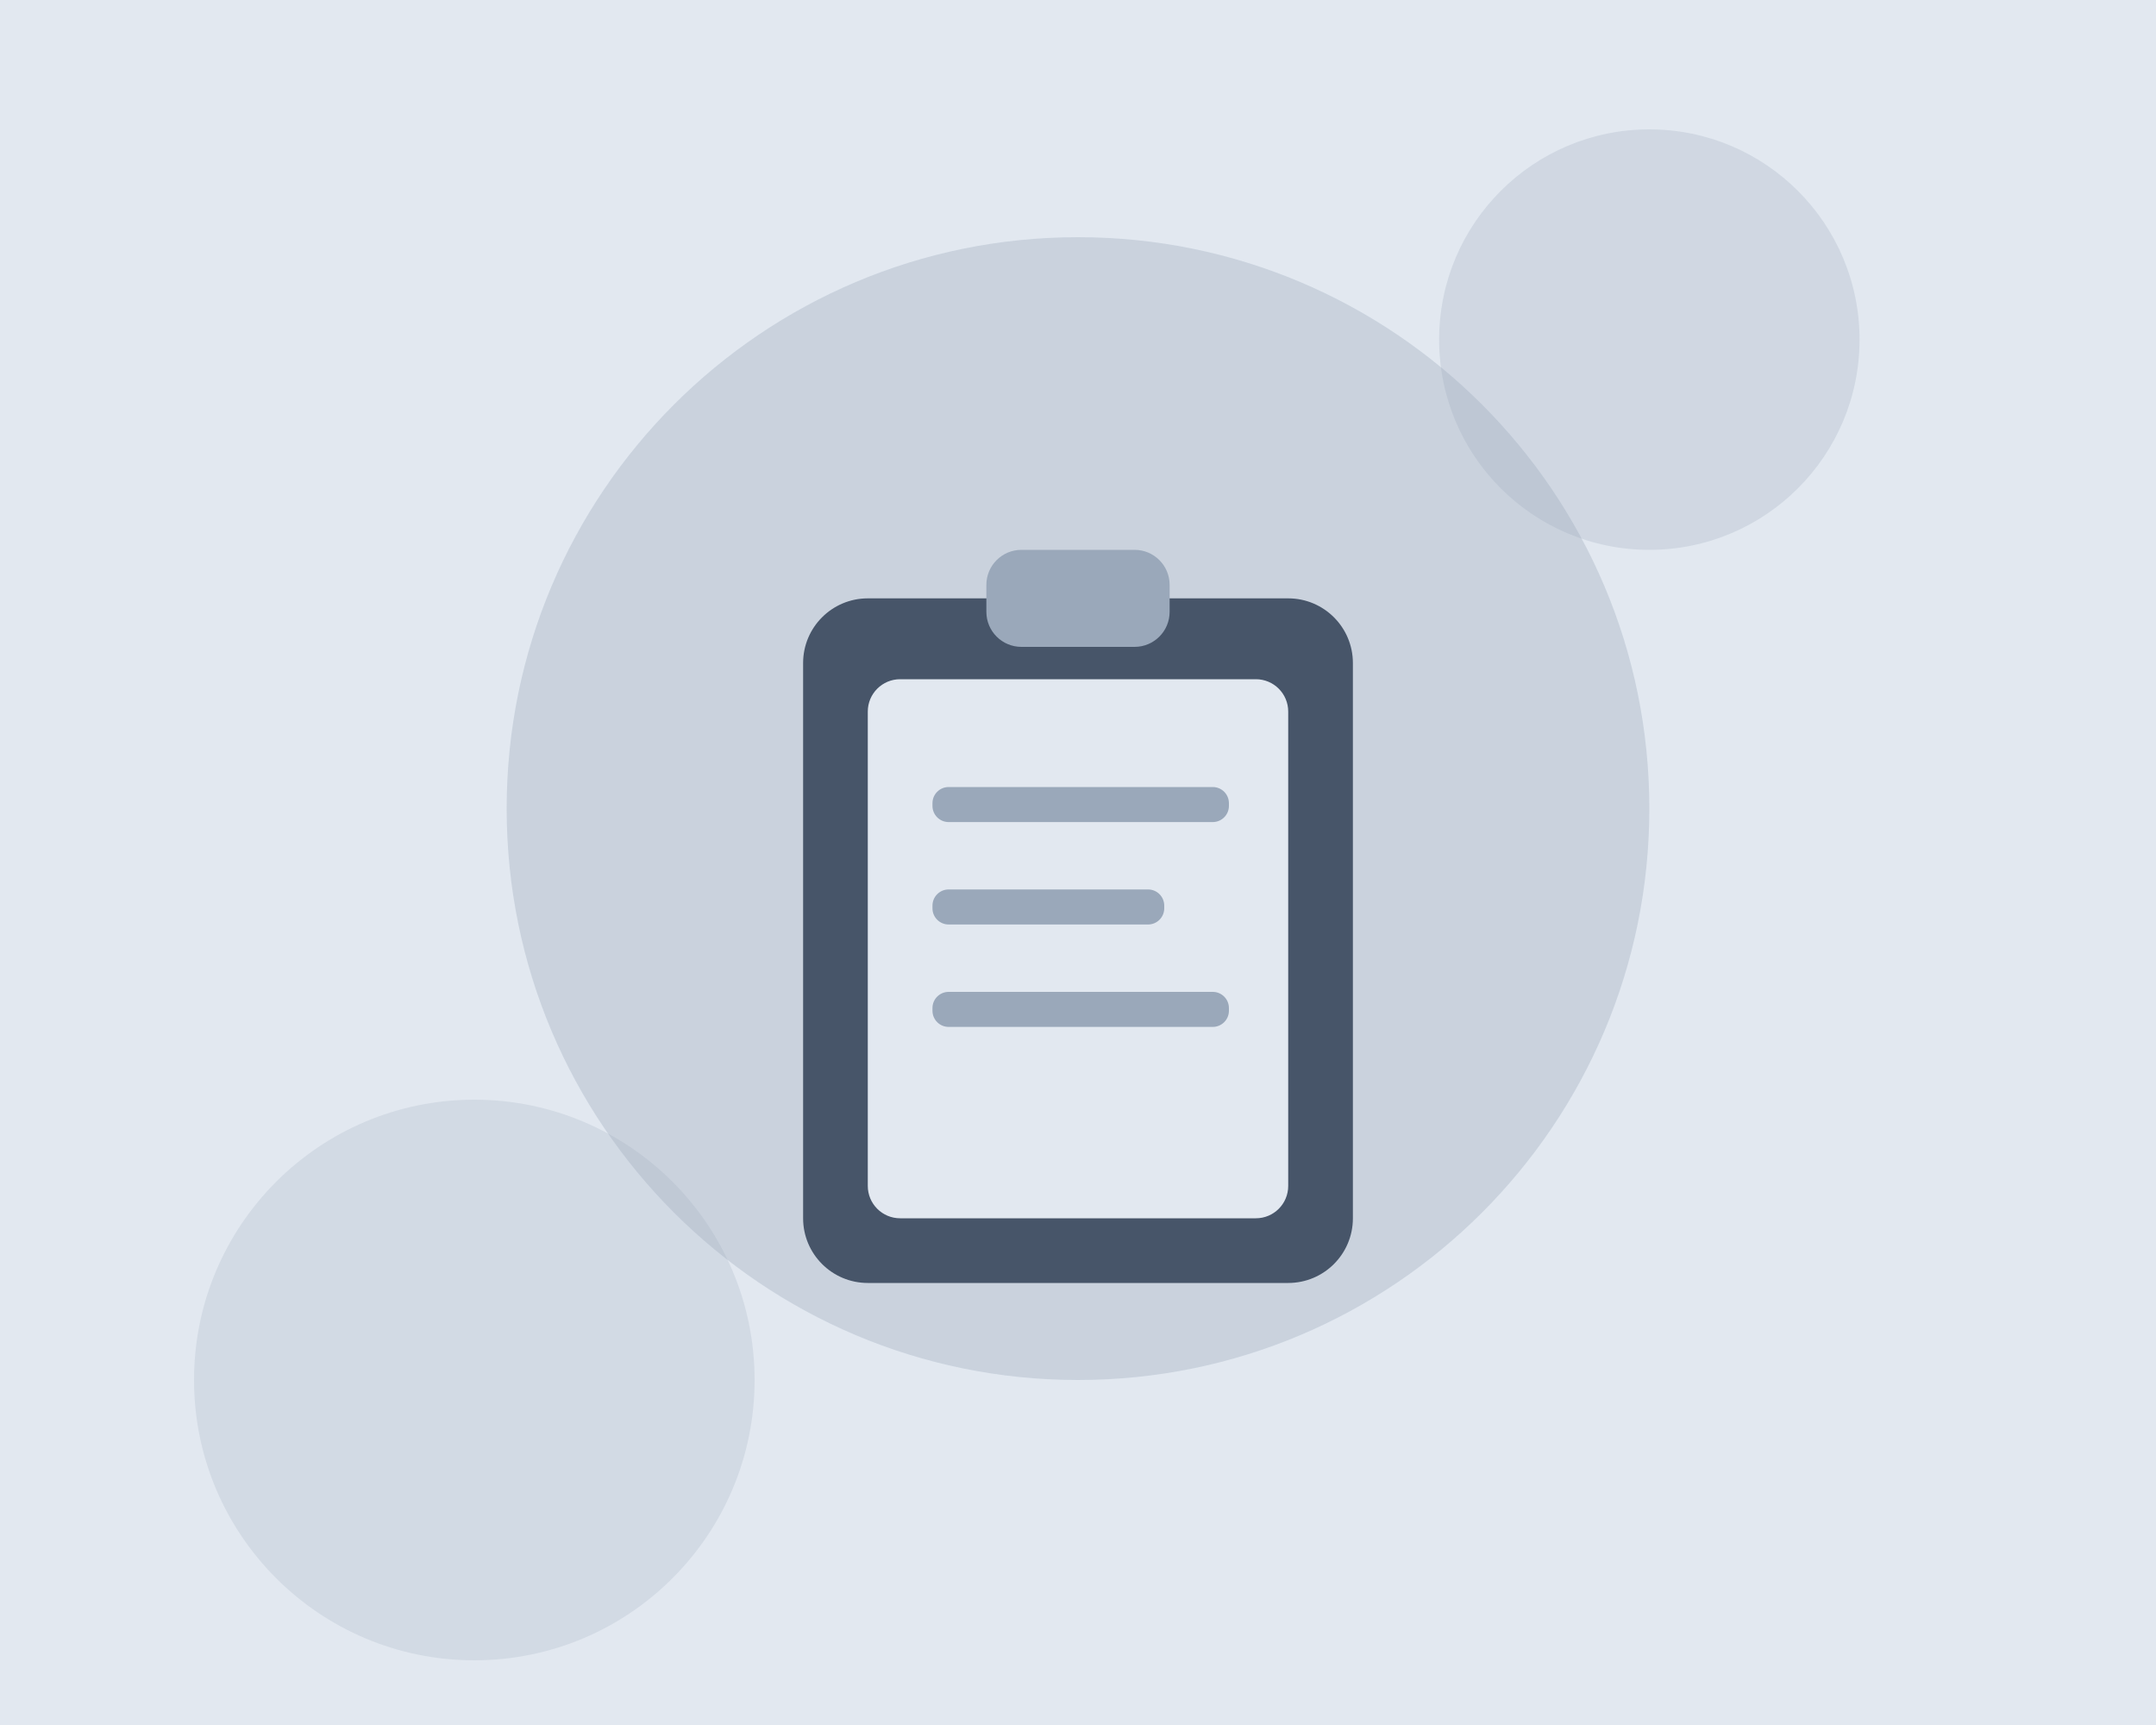
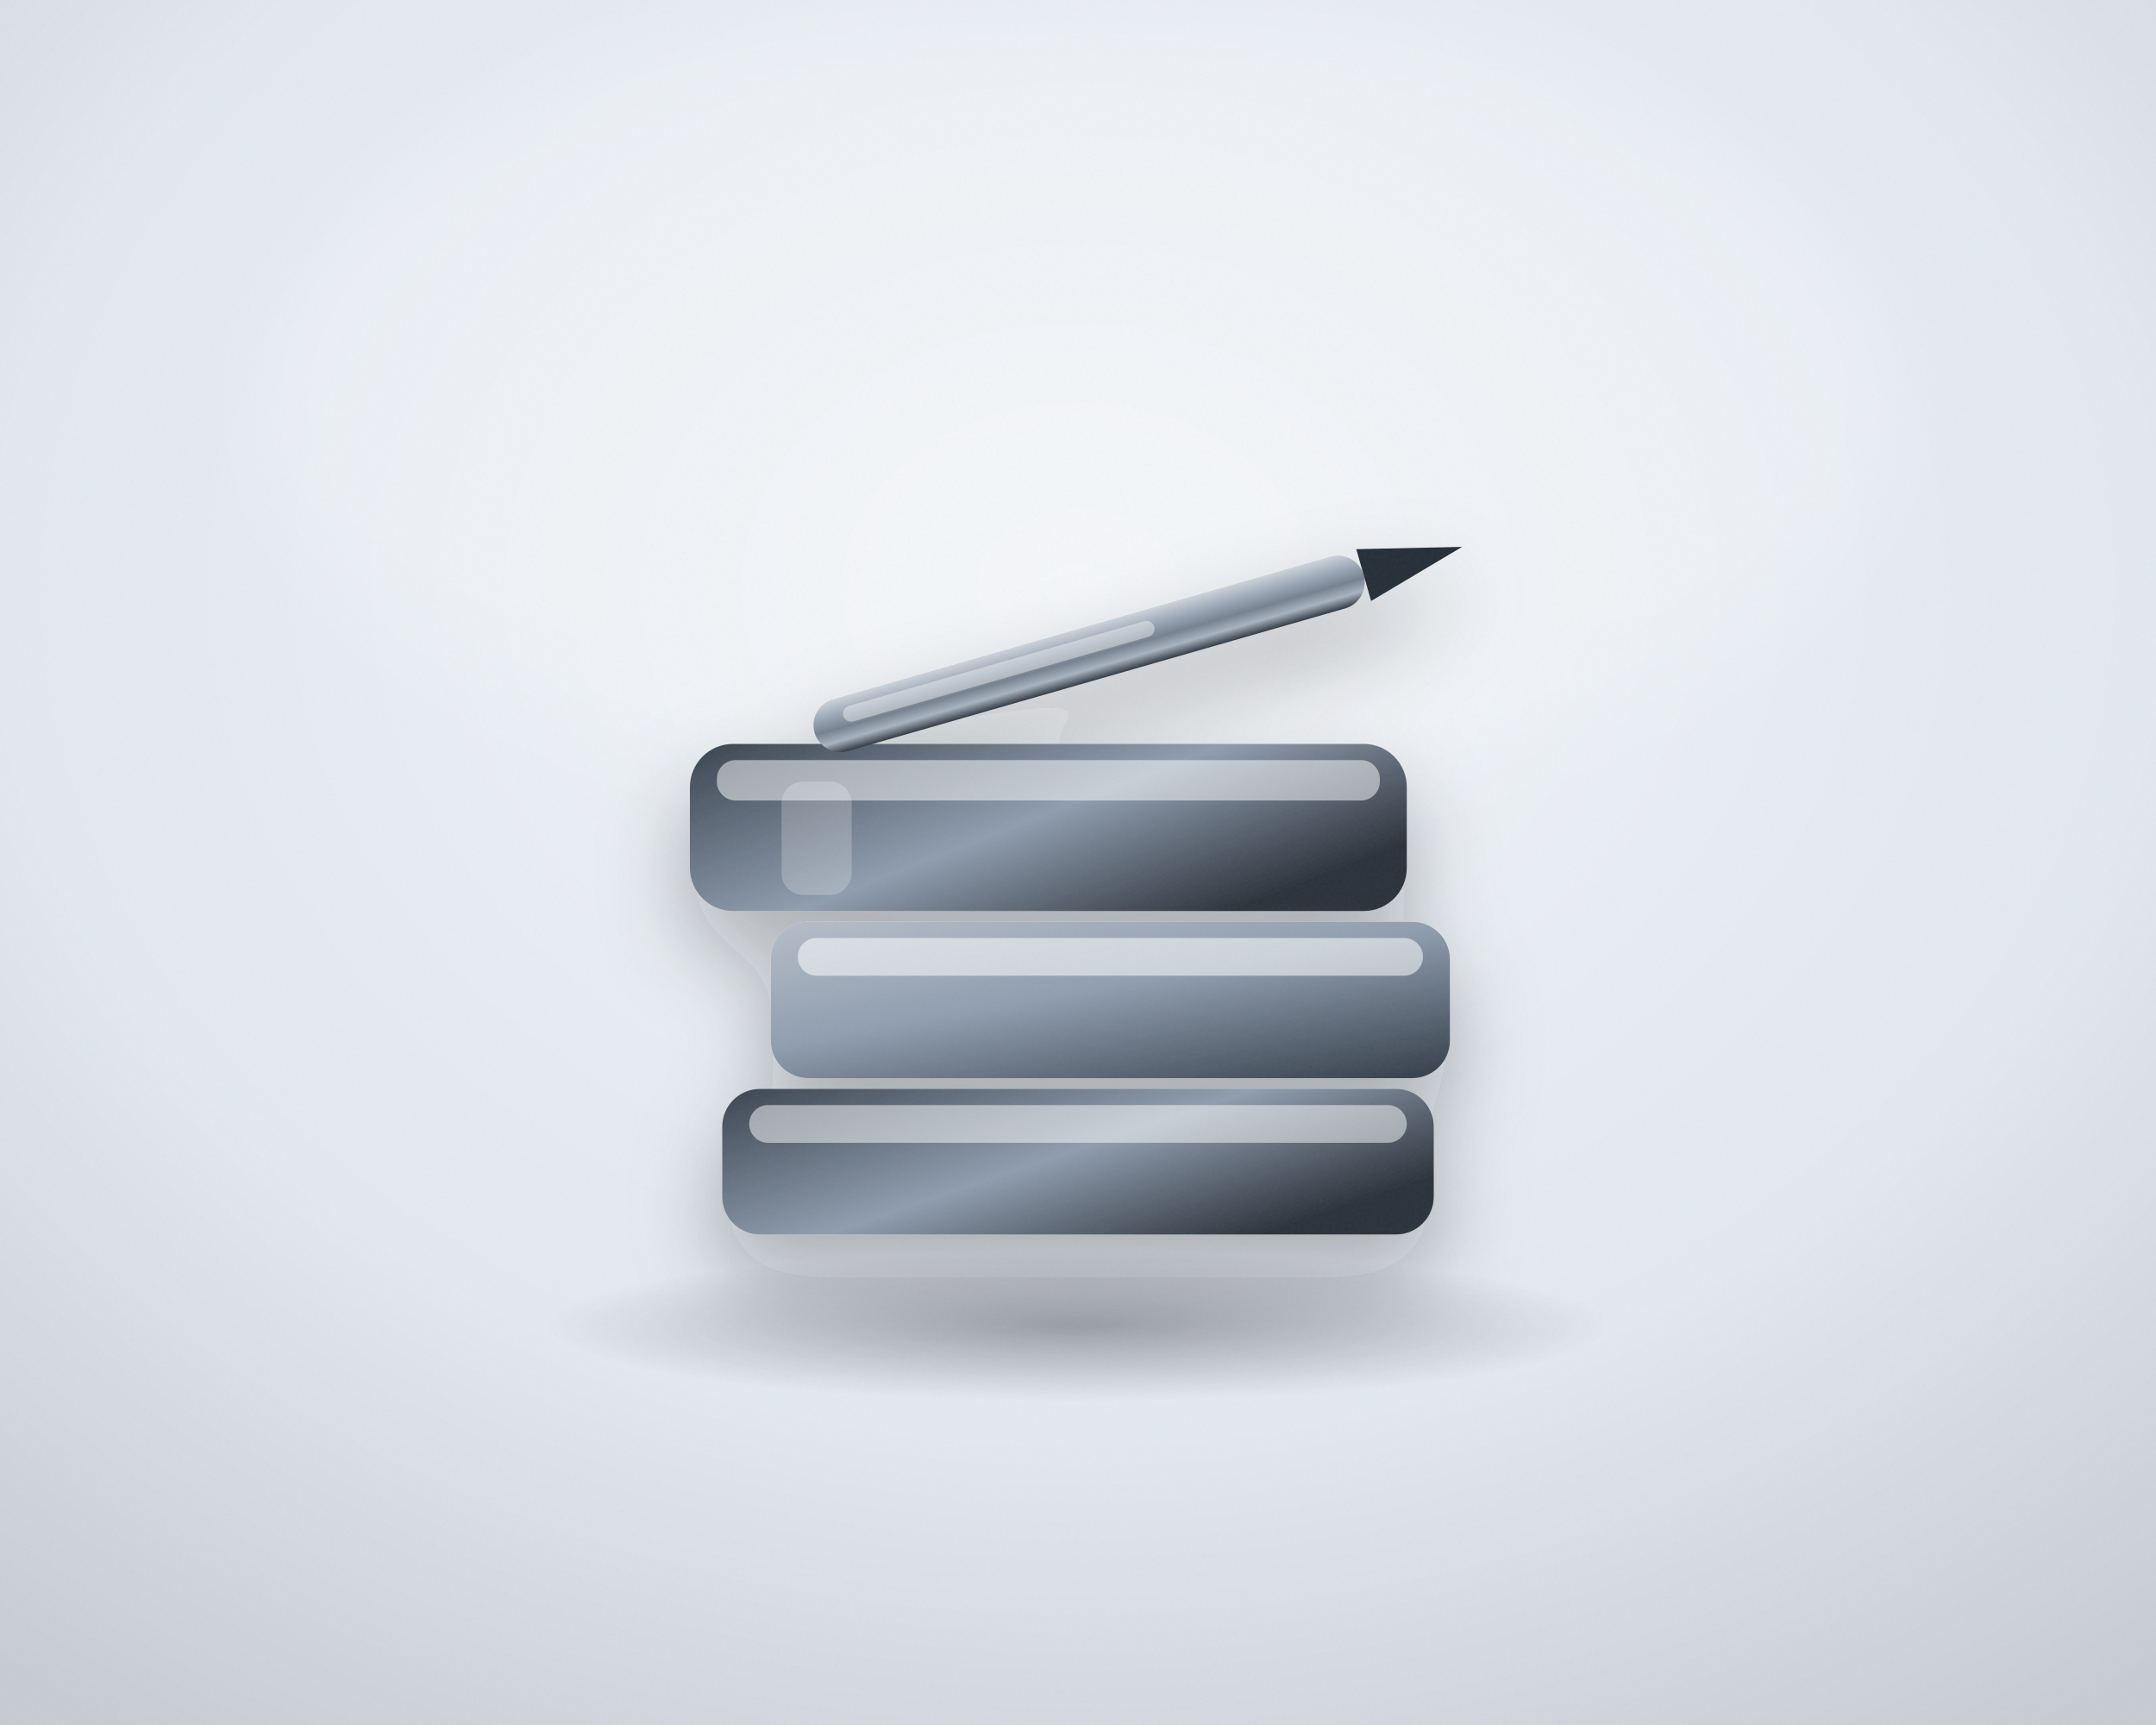
- <svg xmlns="http://www.w3.org/2000/svg" viewBox="0 0 800 640" width="800" height="640" role="img" aria-label="Office and stationery">
-   <rect width="800" height="640" fill="#e2e8f0" />
-   <circle cx="400" cy="300" r="212" fill="#9aa8ba" opacity="0.34" />
-   <circle cx="612" cy="126" r="78" fill="#9aa8ba" opacity="0.26" />
-   <circle cx="176" cy="512" r="104" fill="#9aa8ba" opacity="0.22" />
-   <rect x="298" y="222" width="204" height="254" rx="24" fill="#475569" />
-   <rect x="322" y="252" width="156" height="200" rx="12" fill="#e2e8f0" />
-   <rect x="366" y="204" width="68" height="36" rx="13" fill="#9aa8ba" />
-   <rect x="346" y="292" width="110" height="13" rx="6" fill="#9aa8ba" />
-   <rect x="346" y="330" width="86" height="13" rx="6" fill="#9aa8ba" />
-   <rect x="346" y="368" width="110" height="13" rx="6" fill="#9aa8ba" />
+ <svg xmlns="http://www.w3.org/2000/svg" viewBox="0 0 800 640" width="800" height="640" role="img" aria-label="Stack of notebooks with a pen on a studio backdrop">
+   <defs>
+     <radialGradient id="sweep" cx="50%" cy="34%" r="80%">
+       <stop offset="0" stop-color="#f2f5f8" />
+       <stop offset="0.62" stop-color="#e2e8f0" />
+       <stop offset="1" stop-color="#c7ccd3" />
+     </radialGradient>
+     <linearGradient id="body" x1="0.1" y1="0" x2="0.9" y2="1">
+       <stop offset="0" stop-color="#b1bac6" />
+       <stop offset="0.45" stop-color="#8f9dae" />
+       <stop offset="1" stop-color="#39434f" />
+     </linearGradient>
+     <linearGradient id="bodyAlt" x1="0" y1="0" x2="1" y2="0.6">
+       <stop offset="0" stop-color="#39434f" />
+       <stop offset="0.55" stop-color="#8f9dae" />
+       <stop offset="1" stop-color="#2b323b" />
+     </linearGradient>
+     <linearGradient id="metal" x1="0" y1="0" x2="0" y2="1">
+       <stop offset="0" stop-color="#cdd3db" />
+       <stop offset="0.28" stop-color="#9ca9b8" />
+       <stop offset="0.55" stop-color="#75818f" />
+       <stop offset="0.78" stop-color="#a8b3c0" />
+       <stop offset="1" stop-color="#303943" />
+     </linearGradient>
+     <linearGradient id="gloss" x1="0" y1="0" x2="0" y2="1">
+       <stop offset="0" stop-color="#ffffff" stop-opacity="0.55" />
+       <stop offset="0.55" stop-color="#ffffff" stop-opacity="0.10" />
+       <stop offset="1" stop-color="#ffffff" stop-opacity="0" />
+     </linearGradient>
+     <radialGradient id="contact" cx="50%" cy="50%" r="50%">
+       <stop offset="0" stop-color="#3f4143" stop-opacity="0.42" />
+       <stop offset="1" stop-color="#3f4143" stop-opacity="0" />
+     </radialGradient>
+     <filter id="blur" x="-40%" y="-40%" width="180%" height="180%">
+       <feGaussianBlur stdDeviation="16" />
+     </filter>
+     <filter id="drop" x="-30%" y="-30%" width="170%" height="170%">
+       <feDropShadow dx="0" dy="16" stdDeviation="16" flood-color="#1c2228" flood-opacity="0.30" />
+     </filter>
+     <filter id="grain">
+       <feTurbulence type="fractalNoise" baseFrequency="0.85" numOctaves="3" stitchTiles="stitch" />
+       <feColorMatrix type="saturate" values="0" />
+     </filter>
+   </defs>
+   <rect width="800" height="640" fill="url(#sweep)" />
+   <ellipse cx="400" cy="150" rx="300" ry="150" fill="#ffffff" opacity="0.22" filter="url(#blur)" />
+   <ellipse cx="400" cy="492" rx="196" ry="28" fill="url(#contact)" />
+   <g filter="url(#drop)">
+     <rect x="268" y="404" width="264" height="54" rx="14" fill="url(#bodyAlt)" />
+     <rect x="278" y="410" width="244" height="14" rx="7" fill="#ffffff" opacity="0.5" />
+     <rect x="286" y="342" width="252" height="58" rx="14" fill="url(#body)" />
+     <rect x="296" y="348" width="232" height="14" rx="7" fill="#ffffff" opacity="0.55" />
+     <rect x="256" y="276" width="266" height="62" rx="16" fill="url(#bodyAlt)" />
+     <rect x="266" y="282" width="246" height="15" rx="7" fill="#ffffff" opacity="0.5" />
+     <rect x="290" y="290" width="26" height="42" rx="8" fill="#ffffff" opacity="0.22" />
+     <g transform="rotate(-16 400 250)">
+       <rect x="300" y="234" width="212" height="20" rx="10" fill="url(#metal)" />
+       <path d="M512 234l38 10-38 10z" fill="#282f37" />
+       <rect x="312" y="238" width="120" height="6" rx="3" fill="#ffffff" opacity="0.4" />
+     </g>
+   </g>
+   <rect width="800" height="640" filter="url(#grain)" opacity="0.05" />
</svg>
